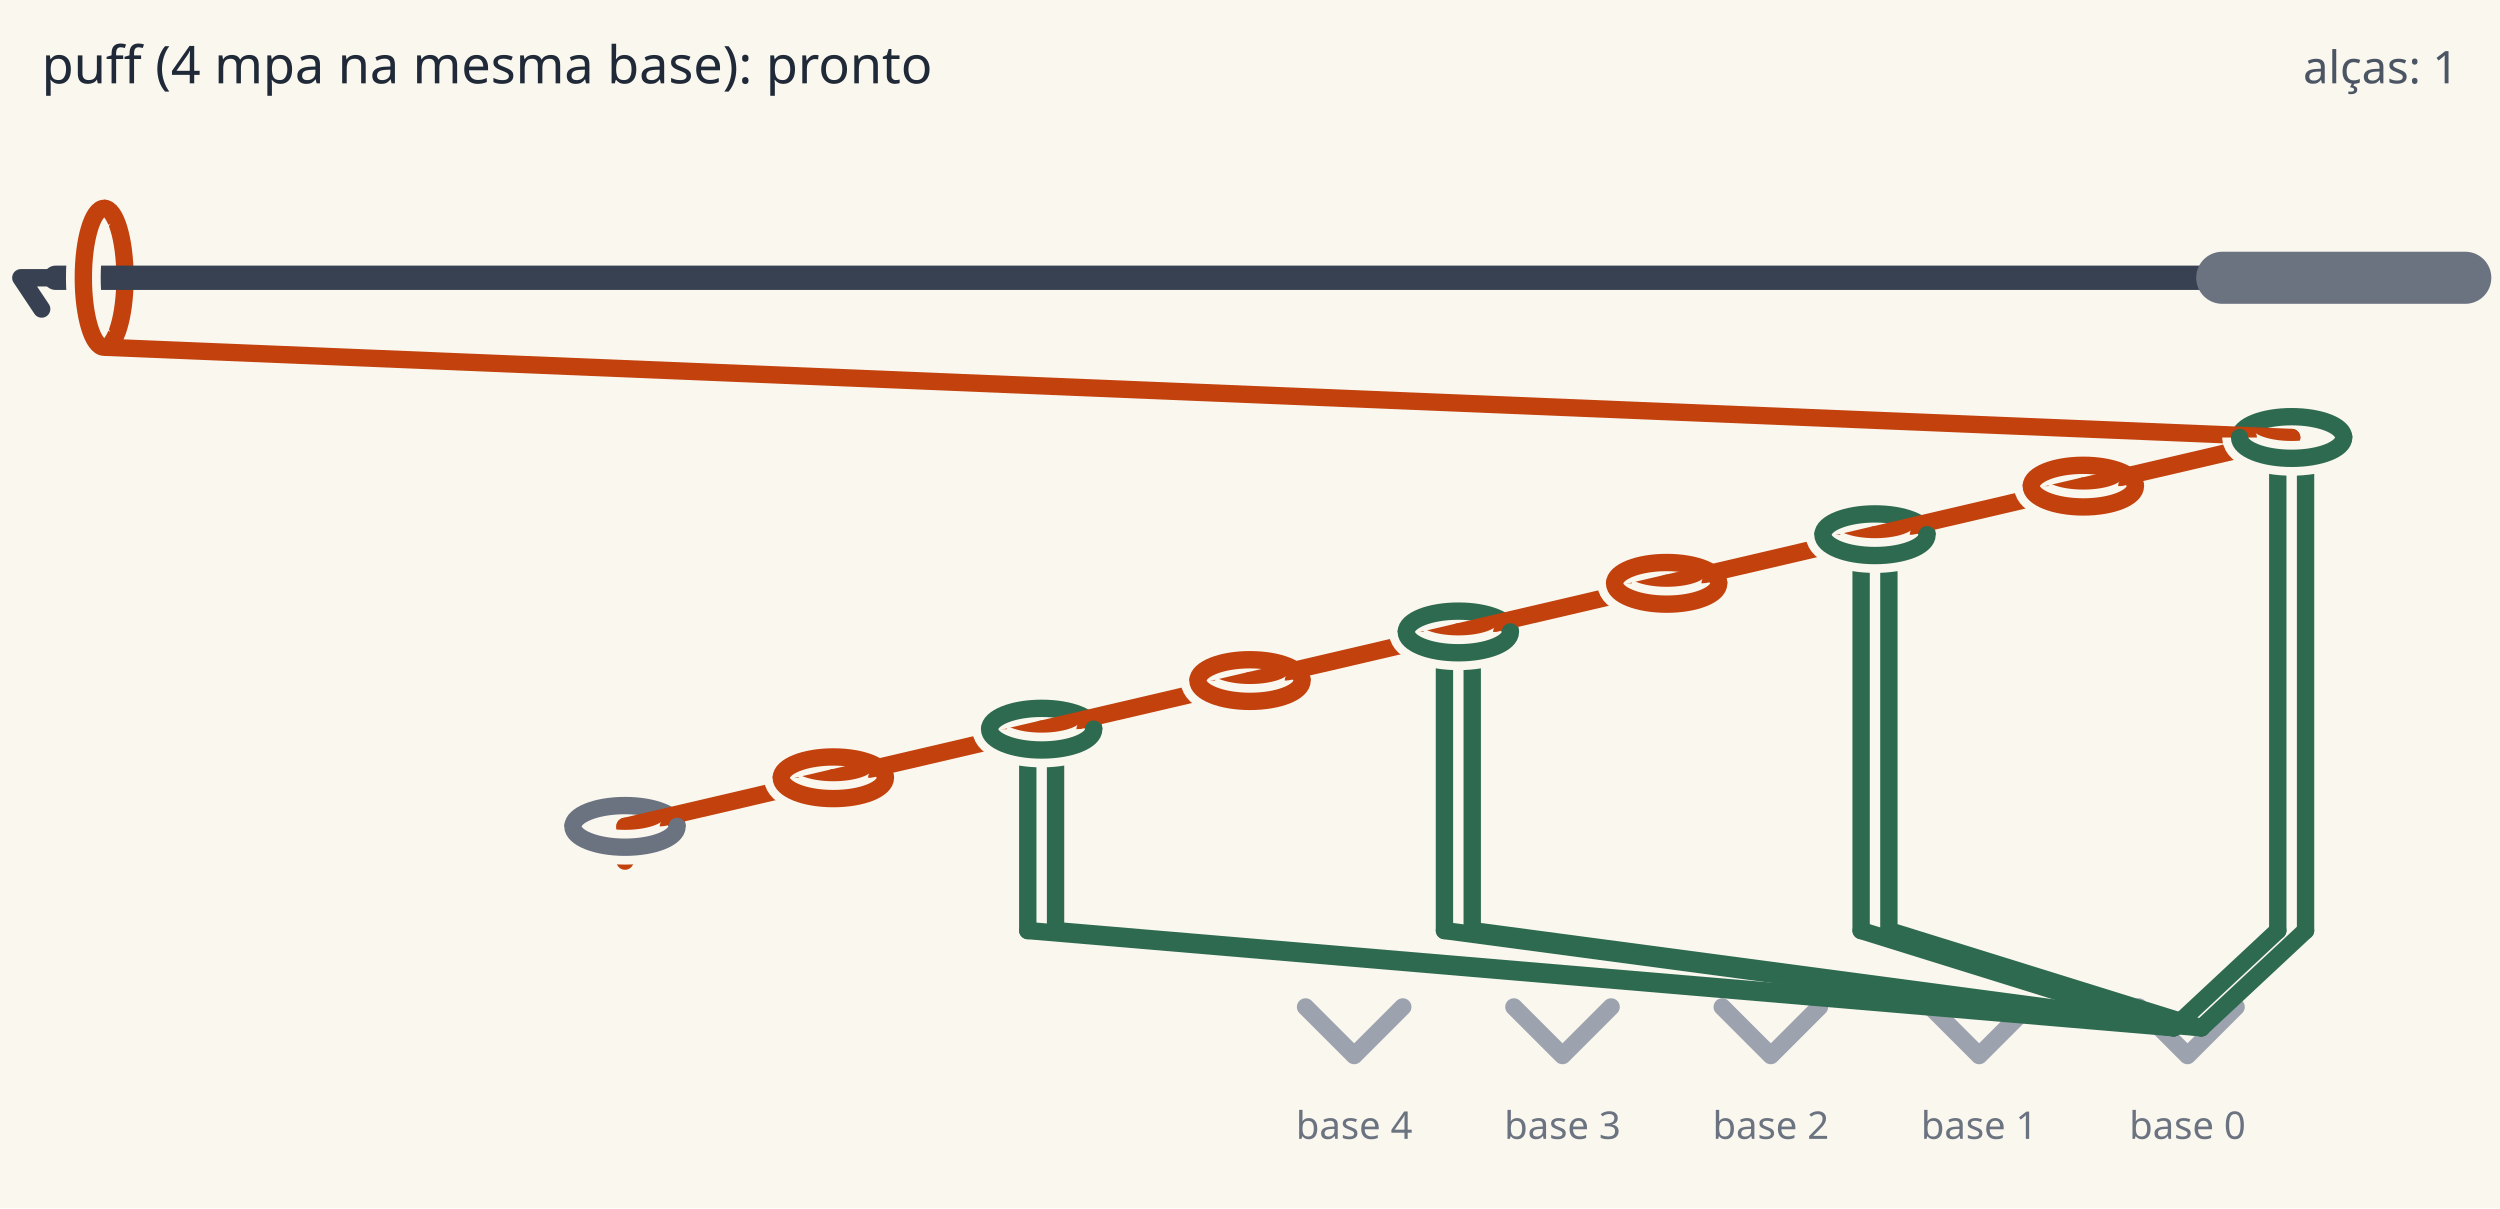
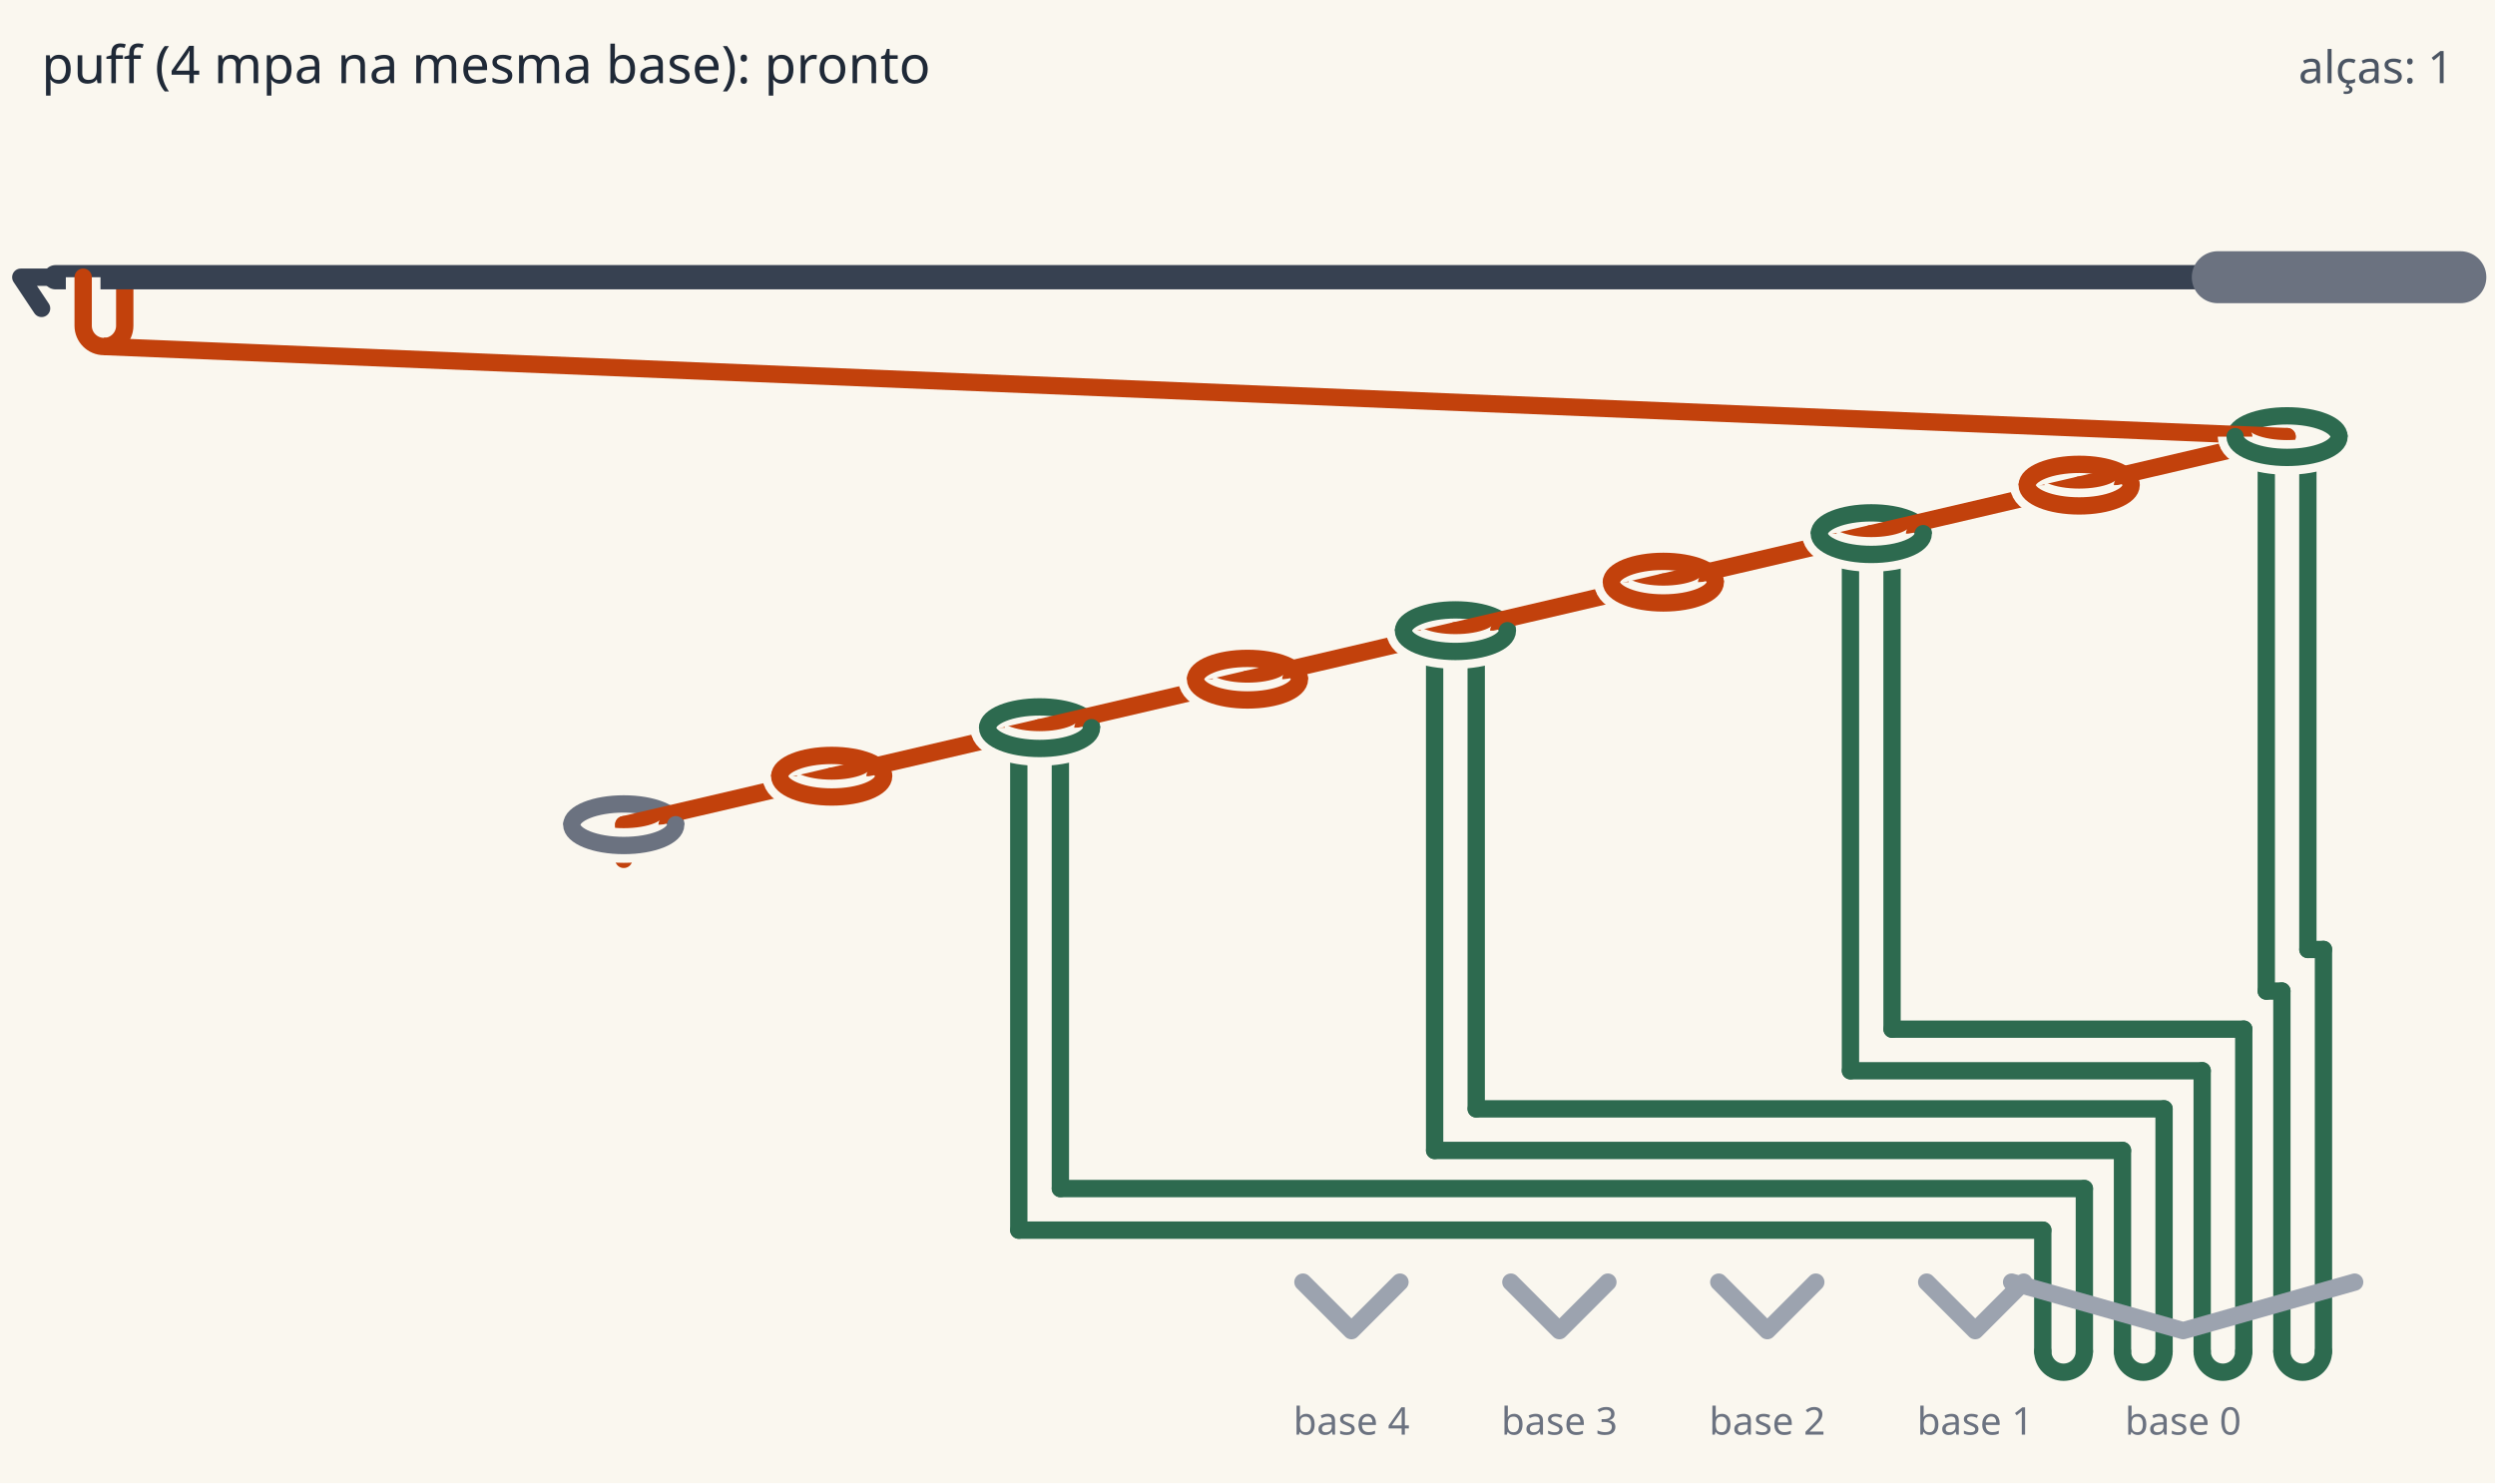
- <svg xmlns="http://www.w3.org/2000/svg" viewBox="0 0 720.0 348.0" width="720.0" height="348.0" font-family="sans-serif">
+ <svg xmlns="http://www.w3.org/2000/svg" viewBox="0 0 720.0 428.0" width="720.0" height="428.0" font-family="sans-serif">
  <rect width="100%" height="100%" fill="#faf7ef" />
  <text x="12" y="24" font-size="15" fill="#1f2937">puff (4 mpa na mesma base): pronto</text>
  <text x="708.0" y="24" font-size="13" text-anchor="end" fill="#4b5563">alças: 1</text>
-   <path data-base-top="0" d="M 616.0 290.0 L 630.0 304.0 L 644.0 290.0" fill="none" stroke="#9ca3af" stroke-width="5" stroke-linecap="round" stroke-linejoin="round" />
-   <text x="630.0" y="328.0" font-size="11" text-anchor="middle" fill="#6b7280">base 0</text>
-   <path data-base-top="1" d="M 556.0 290.0 L 570.0 304.0 L 584.0 290.0" fill="none" stroke="#9ca3af" stroke-width="5" stroke-linecap="round" stroke-linejoin="round" />
-   <text x="570.0" y="328.0" font-size="11" text-anchor="middle" fill="#6b7280">base 1</text>
-   <path data-base-top="2" d="M 496.0 290.0 L 510.0 304.0 L 524.0 290.0" fill="none" stroke="#9ca3af" stroke-width="5" stroke-linecap="round" stroke-linejoin="round" />
-   <text x="510.0" y="328.0" font-size="11" text-anchor="middle" fill="#6b7280">base 2</text>
-   <path data-base-top="3" d="M 436.0 290.0 L 450.0 304.0 L 464.0 290.0" fill="none" stroke="#9ca3af" stroke-width="5" stroke-linecap="round" stroke-linejoin="round" />
-   <text x="450.0" y="328.0" font-size="11" text-anchor="middle" fill="#6b7280">base 3</text>
-   <path data-base-top="4" d="M 376.0 290.0 L 390.0 304.0 L 404.0 290.0" fill="none" stroke="#9ca3af" stroke-width="5" stroke-linecap="round" stroke-linejoin="round" />
-   <text x="390.0" y="328.0" font-size="11" text-anchor="middle" fill="#6b7280">base 4</text>
-   <line data-leg="2" data-base="0" data-side="l" data-seg="v" x1="304.0" y1="216.0" x2="304.0" y2="268.0" stroke="#2d6a4f" stroke-width="5" stroke-linecap="round" />
-   <line data-leg="2" data-base="0" data-side="l" data-seg="d" x1="304.0" y1="268.0" x2="634.0" y2="296.0" stroke="#2d6a4f" stroke-width="5" stroke-linecap="round" />
-   <line data-leg="2" data-base="0" data-side="r" data-seg="v" x1="296.0" y1="216.0" x2="296.0" y2="268.0" stroke="#2d6a4f" stroke-width="5" stroke-linecap="round" />
-   <line data-leg="2" data-base="0" data-side="r" data-seg="d" x1="296.0" y1="268.0" x2="626.0" y2="296.0" stroke="#2d6a4f" stroke-width="5" stroke-linecap="round" />
-   <line data-leg="4" data-base="0" data-side="l" data-seg="v" x1="424.0" y1="188.0" x2="424.0" y2="268.0" stroke="#2d6a4f" stroke-width="5" stroke-linecap="round" />
-   <line data-leg="4" data-base="0" data-side="l" data-seg="d" x1="424.0" y1="268.0" x2="634.0" y2="296.0" stroke="#2d6a4f" stroke-width="5" stroke-linecap="round" />
-   <line data-leg="4" data-base="0" data-side="r" data-seg="v" x1="416.0" y1="188.0" x2="416.0" y2="268.0" stroke="#2d6a4f" stroke-width="5" stroke-linecap="round" />
-   <line data-leg="4" data-base="0" data-side="r" data-seg="d" x1="416.0" y1="268.0" x2="626.0" y2="296.0" stroke="#2d6a4f" stroke-width="5" stroke-linecap="round" />
-   <line data-leg="6" data-base="0" data-side="l" data-seg="v" x1="544.0" y1="160.0" x2="544.0" y2="268.0" stroke="#2d6a4f" stroke-width="5" stroke-linecap="round" />
-   <line data-leg="6" data-base="0" data-side="l" data-seg="d" x1="544.0" y1="268.0" x2="634.0" y2="296.0" stroke="#2d6a4f" stroke-width="5" stroke-linecap="round" />
-   <line data-leg="6" data-base="0" data-side="r" data-seg="v" x1="536.0" y1="160.0" x2="536.0" y2="268.0" stroke="#2d6a4f" stroke-width="5" stroke-linecap="round" />
-   <line data-leg="6" data-base="0" data-side="r" data-seg="d" x1="536.0" y1="268.0" x2="626.0" y2="296.0" stroke="#2d6a4f" stroke-width="5" stroke-linecap="round" />
-   <line data-leg="8" data-base="0" data-side="l" data-seg="v" x1="664.0" y1="132.0" x2="664.0" y2="268.0" stroke="#2d6a4f" stroke-width="5" stroke-linecap="round" />
-   <line data-leg="8" data-base="0" data-side="l" data-seg="d" x1="664.0" y1="268.0" x2="634.0" y2="296.0" stroke="#2d6a4f" stroke-width="5" stroke-linecap="round" />
-   <line data-leg="8" data-base="0" data-side="r" data-seg="v" x1="656.0" y1="132.0" x2="656.0" y2="268.0" stroke="#2d6a4f" stroke-width="5" stroke-linecap="round" />
-   <line data-leg="8" data-base="0" data-side="r" data-seg="d" x1="656.0" y1="268.0" x2="626.0" y2="296.0" stroke="#2d6a4f" stroke-width="5" stroke-linecap="round" />
-   <path data-loop="0" data-kind="initial" data-on-hook="0" data-part="back" d="M 165.0 238.0 A 15 6 0 0 1 195.0 238.0" fill="none" stroke="#6b7280" stroke-width="5" stroke-linecap="round" />
-   <path data-loop="1" data-kind="yo" data-on-hook="0" data-part="back" d="M 225.0 224.0 A 15 6 0 0 1 255.0 224.0" fill="none" stroke="#c2410c" stroke-width="5" stroke-linecap="round" />
-   <path data-loop="2" data-kind="pulled" data-on-hook="0" data-part="back" d="M 285.0 210.0 A 15 6 0 0 1 315.0 210.0" fill="none" stroke="#2d6a4f" stroke-width="5" stroke-linecap="round" />
-   <path data-loop="3" data-kind="yo" data-on-hook="0" data-part="back" d="M 345.0 196.0 A 15 6 0 0 1 375.0 196.0" fill="none" stroke="#c2410c" stroke-width="5" stroke-linecap="round" />
-   <path data-loop="4" data-kind="pulled" data-on-hook="0" data-part="back" d="M 405.0 182.0 A 15 6 0 0 1 435.0 182.0" fill="none" stroke="#2d6a4f" stroke-width="5" stroke-linecap="round" />
-   <path data-loop="5" data-kind="yo" data-on-hook="0" data-part="back" d="M 465.0 168.0 A 15 6 0 0 1 495.0 168.0" fill="none" stroke="#c2410c" stroke-width="5" stroke-linecap="round" />
-   <path data-loop="6" data-kind="pulled" data-on-hook="0" data-part="back" d="M 525.0 154.0 A 15 6 0 0 1 555.0 154.0" fill="none" stroke="#2d6a4f" stroke-width="5" stroke-linecap="round" />
-   <path data-loop="7" data-kind="yo" data-on-hook="0" data-part="back" d="M 585.0 140.0 A 15 6 0 0 1 615.0 140.0" fill="none" stroke="#c2410c" stroke-width="5" stroke-linecap="round" />
-   <path data-loop="8" data-kind="pulled" data-on-hook="0" data-part="back" d="M 645.0 126.0 A 15 6 0 0 1 675.0 126.0" fill="none" stroke="#2d6a4f" stroke-width="5" stroke-linecap="round" />
-   <path data-loop="9" data-kind="yo" data-on-hook="1" data-part="back" d="M 30.0 60.0 A 6 20 0 0 1 30.0 100.0" fill="none" stroke="#c2410c" stroke-width="5" stroke-linecap="round" />
+   <text x="630.0" y="414.0" font-size="11" text-anchor="middle" fill="#6b7280">base 0</text>
+   <text x="570.0" y="414.0" font-size="11" text-anchor="middle" fill="#6b7280">base 1</text>
+   <text x="510.0" y="414.0" font-size="11" text-anchor="middle" fill="#6b7280">base 2</text>
+   <text x="450.0" y="414.0" font-size="11" text-anchor="middle" fill="#6b7280">base 3</text>
+   <text x="390.0" y="414.0" font-size="11" text-anchor="middle" fill="#6b7280">base 4</text>
+   <line data-leg="8" data-base="0" data-side="back" data-seg="0" x1="666.0" y1="132.0" x2="666.0" y2="274.0" stroke="#2d6a4f" stroke-width="5" stroke-linecap="round" />
+   <line data-leg="8" data-base="0" data-side="back" data-seg="1" x1="666.0" y1="274.0" x2="670.5" y2="274.0" stroke="#2d6a4f" stroke-width="5" stroke-linecap="round" />
+   <line data-leg="8" data-base="0" data-side="back" data-seg="2" x1="670.5" y1="274.0" x2="670.5" y2="390.0" stroke="#2d6a4f" stroke-width="5" stroke-linecap="round" />
+   <line data-leg="8" data-base="0" data-side="front" data-seg="0" x1="654.0" y1="132.0" x2="654.0" y2="286.0" stroke="#2d6a4f" stroke-width="5" stroke-linecap="round" />
+   <line data-leg="8" data-base="0" data-side="front" data-seg="1" x1="654.0" y1="286.0" x2="658.5" y2="286.0" stroke="#2d6a4f" stroke-width="5" stroke-linecap="round" />
+   <line data-leg="8" data-base="0" data-side="front" data-seg="2" x1="658.5" y1="286.0" x2="658.5" y2="390.0" stroke="#2d6a4f" stroke-width="5" stroke-linecap="round" />
+   <line data-leg="6" data-base="0" data-side="back" data-seg="0" x1="546.0" y1="160.0" x2="546.0" y2="297.0" stroke="#2d6a4f" stroke-width="5" stroke-linecap="round" />
+   <line data-leg="6" data-base="0" data-side="back" data-seg="1" x1="546.0" y1="297.0" x2="647.5" y2="297.0" stroke="#2d6a4f" stroke-width="5" stroke-linecap="round" />
+   <line data-leg="6" data-base="0" data-side="back" data-seg="2" x1="647.5" y1="297.0" x2="647.5" y2="390.0" stroke="#2d6a4f" stroke-width="5" stroke-linecap="round" />
+   <line data-leg="6" data-base="0" data-side="front" data-seg="0" x1="534.0" y1="160.0" x2="534.0" y2="309.0" stroke="#2d6a4f" stroke-width="5" stroke-linecap="round" />
+   <line data-leg="6" data-base="0" data-side="front" data-seg="1" x1="534.0" y1="309.0" x2="635.5" y2="309.0" stroke="#2d6a4f" stroke-width="5" stroke-linecap="round" />
+   <line data-leg="6" data-base="0" data-side="front" data-seg="2" x1="635.5" y1="309.0" x2="635.5" y2="390.0" stroke="#2d6a4f" stroke-width="5" stroke-linecap="round" />
+   <line data-leg="4" data-base="0" data-side="back" data-seg="0" x1="426.0" y1="188.0" x2="426.0" y2="320.0" stroke="#2d6a4f" stroke-width="5" stroke-linecap="round" />
+   <line data-leg="4" data-base="0" data-side="back" data-seg="1" x1="426.0" y1="320.0" x2="624.5" y2="320.0" stroke="#2d6a4f" stroke-width="5" stroke-linecap="round" />
+   <line data-leg="4" data-base="0" data-side="back" data-seg="2" x1="624.5" y1="320.0" x2="624.5" y2="390.0" stroke="#2d6a4f" stroke-width="5" stroke-linecap="round" />
+   <line data-leg="4" data-base="0" data-side="front" data-seg="0" x1="414.0" y1="188.0" x2="414.0" y2="332.0" stroke="#2d6a4f" stroke-width="5" stroke-linecap="round" />
+   <line data-leg="4" data-base="0" data-side="front" data-seg="1" x1="414.0" y1="332.0" x2="612.5" y2="332.0" stroke="#2d6a4f" stroke-width="5" stroke-linecap="round" />
+   <line data-leg="4" data-base="0" data-side="front" data-seg="2" x1="612.5" y1="332.0" x2="612.5" y2="390.0" stroke="#2d6a4f" stroke-width="5" stroke-linecap="round" />
+   <line data-leg="2" data-base="0" data-side="back" data-seg="0" x1="306.0" y1="216.0" x2="306.0" y2="343.0" stroke="#2d6a4f" stroke-width="5" stroke-linecap="round" />
+   <line data-leg="2" data-base="0" data-side="back" data-seg="1" x1="306.0" y1="343.0" x2="601.5" y2="343.0" stroke="#2d6a4f" stroke-width="5" stroke-linecap="round" />
+   <line data-leg="2" data-base="0" data-side="back" data-seg="2" x1="601.5" y1="343.0" x2="601.5" y2="390.0" stroke="#2d6a4f" stroke-width="5" stroke-linecap="round" />
+   <line data-leg="2" data-base="0" data-side="front" data-seg="0" x1="294.0" y1="216.0" x2="294.0" y2="355.0" stroke="#2d6a4f" stroke-width="5" stroke-linecap="round" />
+   <line data-leg="2" data-base="0" data-side="front" data-seg="1" x1="294.0" y1="355.0" x2="589.5" y2="355.0" stroke="#2d6a4f" stroke-width="5" stroke-linecap="round" />
+   <line data-leg="2" data-base="0" data-side="front" data-seg="2" x1="589.5" y1="355.0" x2="589.5" y2="390.0" stroke="#2d6a4f" stroke-width="5" stroke-linecap="round" />
+   <path data-leg-curve="8" data-base="0" d="M 670.5 390.0 A 6 6 0 0 1 658.5 390.0" fill="none" stroke="#2d6a4f" stroke-width="5" stroke-linecap="round" />
+   <path data-leg-curve="6" data-base="0" d="M 647.5 390.0 A 6 6 0 0 1 635.5 390.0" fill="none" stroke="#2d6a4f" stroke-width="5" stroke-linecap="round" />
+   <path data-leg-curve="4" data-base="0" d="M 624.5 390.0 A 6 6 0 0 1 612.5 390.0" fill="none" stroke="#2d6a4f" stroke-width="5" stroke-linecap="round" />
+   <path data-leg-curve="2" data-base="0" d="M 601.5 390.0 A 6 6 0 0 1 589.5 390.0" fill="none" stroke="#2d6a4f" stroke-width="5" stroke-linecap="round" />
+   <path data-base-top="0" data-cx="630.0" data-hw="49.5" d="M 580.5 370.0 L 630.0 384.0 L 679.5 370.0" fill="none" stroke="#9ca3af" stroke-width="5" stroke-linecap="round" stroke-linejoin="round" />
+   <path data-base-top="1" data-cx="570.0" data-hw="14.0" d="M 556.0 370.0 L 570.0 384.0 L 584.0 370.0" fill="none" stroke="#9ca3af" stroke-width="5" stroke-linecap="round" stroke-linejoin="round" />
+   <path data-base-top="2" data-cx="510.0" data-hw="14.0" d="M 496.0 370.0 L 510.0 384.0 L 524.0 370.0" fill="none" stroke="#9ca3af" stroke-width="5" stroke-linecap="round" stroke-linejoin="round" />
+   <path data-base-top="3" data-cx="450.0" data-hw="14.0" d="M 436.0 370.0 L 450.0 384.0 L 464.0 370.0" fill="none" stroke="#9ca3af" stroke-width="5" stroke-linecap="round" stroke-linejoin="round" />
+   <path data-base-top="4" data-cx="390.0" data-hw="14.0" d="M 376.0 370.0 L 390.0 384.0 L 404.0 370.0" fill="none" stroke="#9ca3af" stroke-width="5" stroke-linecap="round" stroke-linejoin="round" />
+   <path data-loop="0" data-kind="initial" data-on-hook="0" data-part="back" data-cx="180.0" data-cy="238.0" d="M 165.0 238.0 A 15 6 0 0 1 195.0 238.0" fill="none" stroke="#6b7280" stroke-width="5" stroke-linecap="round" />
+   <path data-loop="1" data-kind="yo" data-on-hook="0" data-part="back" data-cx="240.0" data-cy="224.0" d="M 225.0 224.0 A 15 6 0 0 1 255.0 224.0" fill="none" stroke="#c2410c" stroke-width="5" stroke-linecap="round" />
+   <path data-loop="2" data-kind="pulled" data-on-hook="0" data-part="back" data-cx="300.0" data-cy="210.0" d="M 285.0 210.0 A 15 6 0 0 1 315.0 210.0" fill="none" stroke="#2d6a4f" stroke-width="5" stroke-linecap="round" />
+   <path data-loop="3" data-kind="yo" data-on-hook="0" data-part="back" data-cx="360.0" data-cy="196.0" d="M 345.0 196.0 A 15 6 0 0 1 375.0 196.0" fill="none" stroke="#c2410c" stroke-width="5" stroke-linecap="round" />
+   <path data-loop="4" data-kind="pulled" data-on-hook="0" data-part="back" data-cx="420.0" data-cy="182.0" d="M 405.0 182.0 A 15 6 0 0 1 435.0 182.0" fill="none" stroke="#2d6a4f" stroke-width="5" stroke-linecap="round" />
+   <path data-loop="5" data-kind="yo" data-on-hook="0" data-part="back" data-cx="480.0" data-cy="168.0" d="M 465.0 168.0 A 15 6 0 0 1 495.0 168.0" fill="none" stroke="#c2410c" stroke-width="5" stroke-linecap="round" />
+   <path data-loop="6" data-kind="pulled" data-on-hook="0" data-part="back" data-cx="540.0" data-cy="154.0" d="M 525.0 154.0 A 15 6 0 0 1 555.0 154.0" fill="none" stroke="#2d6a4f" stroke-width="5" stroke-linecap="round" />
+   <path data-loop="7" data-kind="yo" data-on-hook="0" data-part="back" data-cx="600.0" data-cy="140.0" d="M 585.0 140.0 A 15 6 0 0 1 615.0 140.0" fill="none" stroke="#c2410c" stroke-width="5" stroke-linecap="round" />
+   <path data-loop="8" data-kind="pulled" data-on-hook="0" data-part="back" data-cx="660.0" data-cy="126.0" d="M 645.0 126.0 A 15 6 0 0 1 675.0 126.0" fill="none" stroke="#2d6a4f" stroke-width="5" stroke-linecap="round" />
+   <path data-loop="9" data-kind="yo" data-on-hook="1" data-part="back" data-cx="30.0" data-cy="80.0" d="M 36.0 80.0 L 36.0 94.0 A 6 6 0 0 1 30.0 100.0" fill="none" stroke="#c2410c" stroke-width="5" stroke-linecap="round" />
  <line data-hook="1" x1="704.0" y1="80" x2="16.0" y2="80" stroke="#374151" stroke-width="7" stroke-linecap="round" />
  <line data-hook-handle="1" x1="710.0" y1="80" x2="640.0" y2="80" stroke="#6b7280" stroke-width="15" stroke-linecap="round" />
  <path data-hook-tip="1" d="M 18.0 80 L 6.0 80 L 12.0 89" fill="none" stroke="#374151" stroke-width="5" stroke-linecap="round" stroke-linejoin="round" />
  <line data-strand="9" data-draw="1" data-through="8" x1="30.0" y1="100.0" x2="660.0" y2="126.0" stroke="#c2410c" stroke-width="5" stroke-linecap="round" />
  <line data-strand="9" data-draw="1" data-through="7" x1="660.0" y1="126.0" x2="600.0" y2="140.0" stroke="#c2410c" stroke-width="5" stroke-linecap="round" />
  <line data-strand="9" data-draw="1" data-through="6" x1="600.0" y1="140.0" x2="540.0" y2="154.0" stroke="#c2410c" stroke-width="5" stroke-linecap="round" />
  <line data-strand="9" data-draw="1" data-through="5" x1="540.0" y1="154.0" x2="480.0" y2="168.0" stroke="#c2410c" stroke-width="5" stroke-linecap="round" />
  <line data-strand="9" data-draw="1" data-through="4" x1="480.0" y1="168.0" x2="420.0" y2="182.0" stroke="#c2410c" stroke-width="5" stroke-linecap="round" />
  <line data-strand="9" data-draw="1" data-through="3" x1="420.0" y1="182.0" x2="360.0" y2="196.0" stroke="#c2410c" stroke-width="5" stroke-linecap="round" />
  <line data-strand="9" data-draw="1" data-through="2" x1="360.0" y1="196.0" x2="300.0" y2="210.0" stroke="#c2410c" stroke-width="5" stroke-linecap="round" />
  <line data-strand="9" data-draw="1" data-through="1" x1="300.0" y1="210.0" x2="240.0" y2="224.0" stroke="#c2410c" stroke-width="5" stroke-linecap="round" />
  <line data-strand="9" data-draw="1" data-through="0" x1="240.0" y1="224.0" x2="180.0" y2="238.0" stroke="#c2410c" stroke-width="5" stroke-linecap="round" />
  <line data-strand="9" data-draw="1" data-exit="1" x1="180.0" y1="238.0" x2="180.0" y2="248.0" stroke="#c2410c" stroke-width="5" stroke-linecap="round" />
  <path d="M 165.0 238.0 A 15 6 0 0 0 195.0 238.0" fill="none" stroke="#faf7ef" stroke-width="10" stroke-linecap="butt" />
-   <path data-loop="0" data-kind="initial" data-on-hook="0" data-part="front" d="M 165.0 238.0 A 15 6 0 0 0 195.0 238.0" fill="none" stroke="#6b7280" stroke-width="5" stroke-linecap="round" />
+   <path data-loop="0" data-kind="initial" data-on-hook="0" data-part="front" data-cx="180.0" data-cy="238.0" d="M 165.0 238.0 A 15 6 0 0 0 195.0 238.0" fill="none" stroke="#6b7280" stroke-width="5" stroke-linecap="round" />
  <path d="M 225.0 224.0 A 15 6 0 0 0 255.0 224.0" fill="none" stroke="#faf7ef" stroke-width="10" stroke-linecap="butt" />
-   <path data-loop="1" data-kind="yo" data-on-hook="0" data-part="front" d="M 225.0 224.0 A 15 6 0 0 0 255.0 224.0" fill="none" stroke="#c2410c" stroke-width="5" stroke-linecap="round" />
+   <path data-loop="1" data-kind="yo" data-on-hook="0" data-part="front" data-cx="240.0" data-cy="224.0" d="M 225.0 224.0 A 15 6 0 0 0 255.0 224.0" fill="none" stroke="#c2410c" stroke-width="5" stroke-linecap="round" />
  <path d="M 285.0 210.0 A 15 6 0 0 0 315.0 210.0" fill="none" stroke="#faf7ef" stroke-width="10" stroke-linecap="butt" />
-   <path data-loop="2" data-kind="pulled" data-on-hook="0" data-part="front" d="M 285.0 210.0 A 15 6 0 0 0 315.0 210.0" fill="none" stroke="#2d6a4f" stroke-width="5" stroke-linecap="round" />
+   <path data-loop="2" data-kind="pulled" data-on-hook="0" data-part="front" data-cx="300.0" data-cy="210.0" d="M 285.0 210.0 A 15 6 0 0 0 315.0 210.0" fill="none" stroke="#2d6a4f" stroke-width="5" stroke-linecap="round" />
  <path d="M 345.0 196.0 A 15 6 0 0 0 375.0 196.0" fill="none" stroke="#faf7ef" stroke-width="10" stroke-linecap="butt" />
-   <path data-loop="3" data-kind="yo" data-on-hook="0" data-part="front" d="M 345.0 196.0 A 15 6 0 0 0 375.0 196.0" fill="none" stroke="#c2410c" stroke-width="5" stroke-linecap="round" />
+   <path data-loop="3" data-kind="yo" data-on-hook="0" data-part="front" data-cx="360.0" data-cy="196.0" d="M 345.0 196.0 A 15 6 0 0 0 375.0 196.0" fill="none" stroke="#c2410c" stroke-width="5" stroke-linecap="round" />
  <path d="M 405.0 182.0 A 15 6 0 0 0 435.0 182.0" fill="none" stroke="#faf7ef" stroke-width="10" stroke-linecap="butt" />
-   <path data-loop="4" data-kind="pulled" data-on-hook="0" data-part="front" d="M 405.0 182.0 A 15 6 0 0 0 435.0 182.0" fill="none" stroke="#2d6a4f" stroke-width="5" stroke-linecap="round" />
+   <path data-loop="4" data-kind="pulled" data-on-hook="0" data-part="front" data-cx="420.0" data-cy="182.0" d="M 405.0 182.0 A 15 6 0 0 0 435.0 182.0" fill="none" stroke="#2d6a4f" stroke-width="5" stroke-linecap="round" />
  <path d="M 465.0 168.0 A 15 6 0 0 0 495.0 168.0" fill="none" stroke="#faf7ef" stroke-width="10" stroke-linecap="butt" />
-   <path data-loop="5" data-kind="yo" data-on-hook="0" data-part="front" d="M 465.0 168.0 A 15 6 0 0 0 495.0 168.0" fill="none" stroke="#c2410c" stroke-width="5" stroke-linecap="round" />
+   <path data-loop="5" data-kind="yo" data-on-hook="0" data-part="front" data-cx="480.0" data-cy="168.0" d="M 465.0 168.0 A 15 6 0 0 0 495.0 168.0" fill="none" stroke="#c2410c" stroke-width="5" stroke-linecap="round" />
  <path d="M 525.0 154.0 A 15 6 0 0 0 555.0 154.0" fill="none" stroke="#faf7ef" stroke-width="10" stroke-linecap="butt" />
-   <path data-loop="6" data-kind="pulled" data-on-hook="0" data-part="front" d="M 525.0 154.0 A 15 6 0 0 0 555.0 154.0" fill="none" stroke="#2d6a4f" stroke-width="5" stroke-linecap="round" />
+   <path data-loop="6" data-kind="pulled" data-on-hook="0" data-part="front" data-cx="540.0" data-cy="154.0" d="M 525.0 154.0 A 15 6 0 0 0 555.0 154.0" fill="none" stroke="#2d6a4f" stroke-width="5" stroke-linecap="round" />
  <path d="M 585.0 140.0 A 15 6 0 0 0 615.0 140.0" fill="none" stroke="#faf7ef" stroke-width="10" stroke-linecap="butt" />
-   <path data-loop="7" data-kind="yo" data-on-hook="0" data-part="front" d="M 585.0 140.0 A 15 6 0 0 0 615.0 140.0" fill="none" stroke="#c2410c" stroke-width="5" stroke-linecap="round" />
+   <path data-loop="7" data-kind="yo" data-on-hook="0" data-part="front" data-cx="600.0" data-cy="140.0" d="M 585.0 140.0 A 15 6 0 0 0 615.0 140.0" fill="none" stroke="#c2410c" stroke-width="5" stroke-linecap="round" />
  <path d="M 645.0 126.0 A 15 6 0 0 0 675.0 126.0" fill="none" stroke="#faf7ef" stroke-width="10" stroke-linecap="butt" />
-   <path data-loop="8" data-kind="pulled" data-on-hook="0" data-part="front" d="M 645.0 126.0 A 15 6 0 0 0 675.0 126.0" fill="none" stroke="#2d6a4f" stroke-width="5" stroke-linecap="round" />
-   <path d="M 30.0 60.0 A 6 20 0 0 0 30.0 100.0" fill="none" stroke="#faf7ef" stroke-width="10" stroke-linecap="butt" />
-   <path data-loop="9" data-kind="yo" data-on-hook="1" data-part="front" d="M 30.0 60.0 A 6 20 0 0 0 30.0 100.0" fill="none" stroke="#c2410c" stroke-width="5" stroke-linecap="round" />
+   <path data-loop="8" data-kind="pulled" data-on-hook="0" data-part="front" data-cx="660.0" data-cy="126.0" d="M 645.0 126.0 A 15 6 0 0 0 675.0 126.0" fill="none" stroke="#2d6a4f" stroke-width="5" stroke-linecap="round" />
+   <path d="M 30.0 100.0 A 6 6 0 0 1 24.0 94.0 L 24.0 80.0" fill="none" stroke="#faf7ef" stroke-width="10" stroke-linecap="butt" />
+   <path data-loop="9" data-kind="yo" data-on-hook="1" data-part="front" data-cx="30.0" data-cy="80.0" d="M 30.0 100.0 A 6 6 0 0 1 24.0 94.0 L 24.0 80.0" fill="none" stroke="#c2410c" stroke-width="5" stroke-linecap="round" />
</svg>
